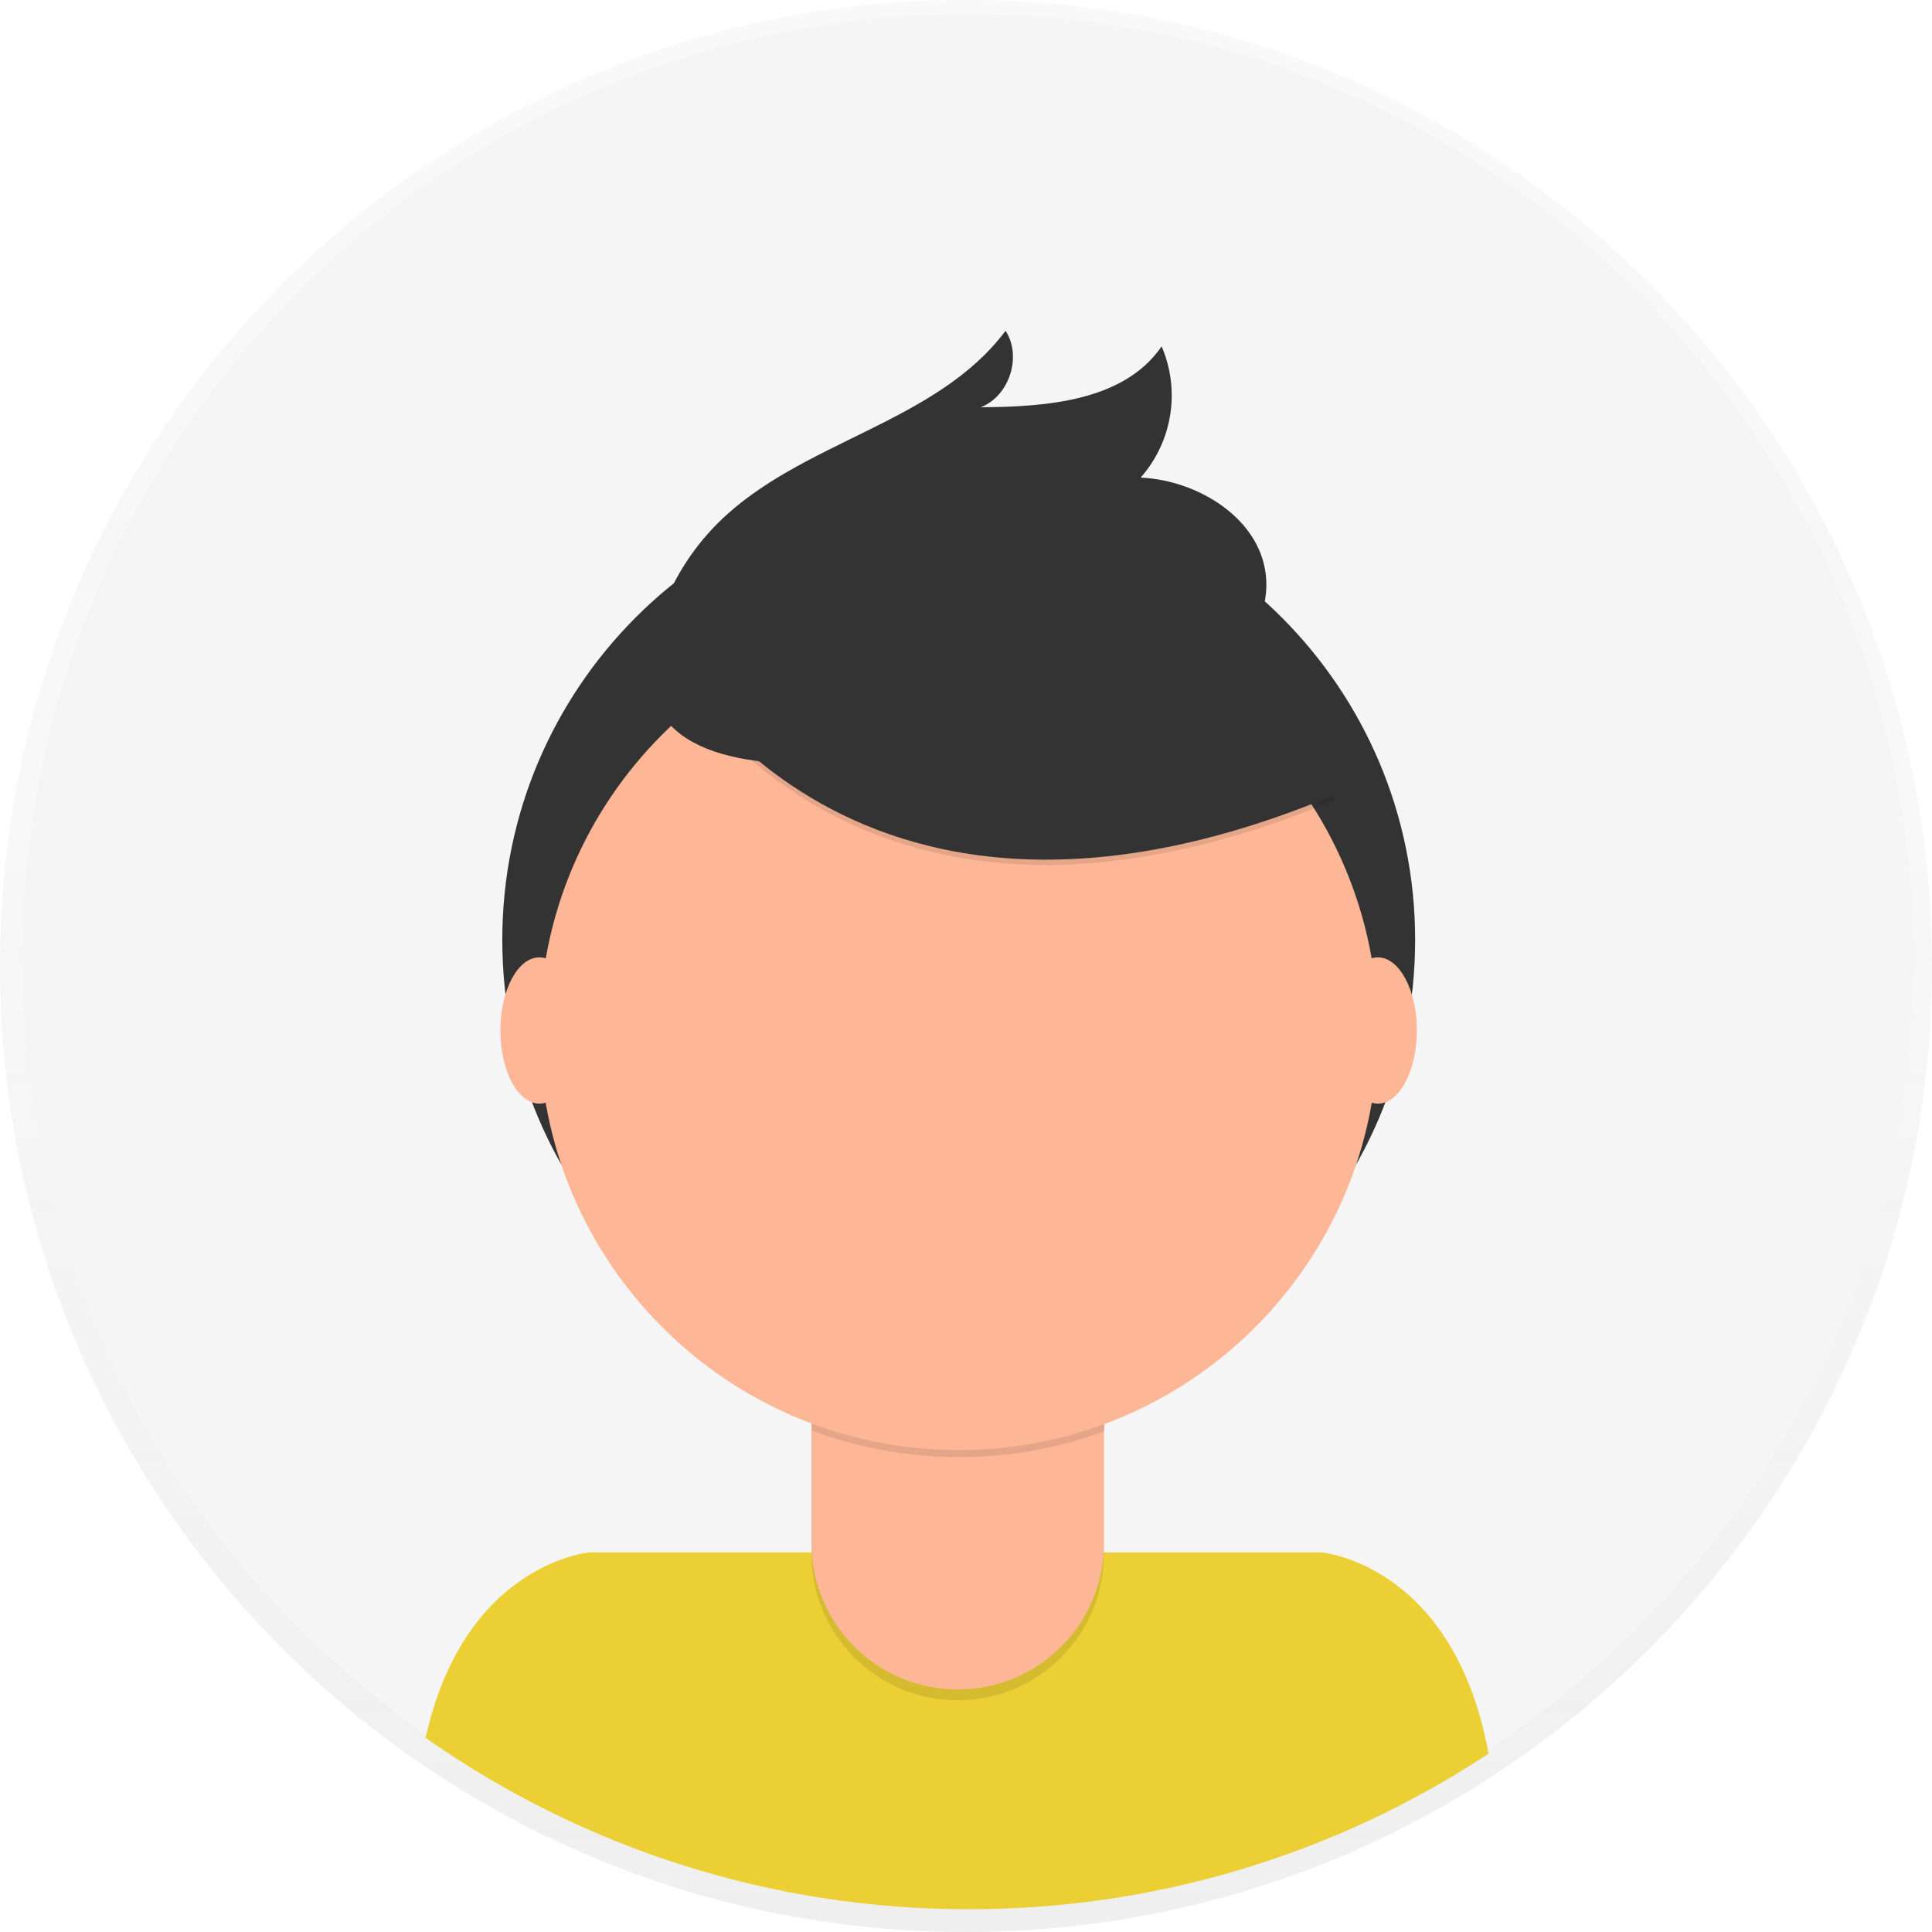
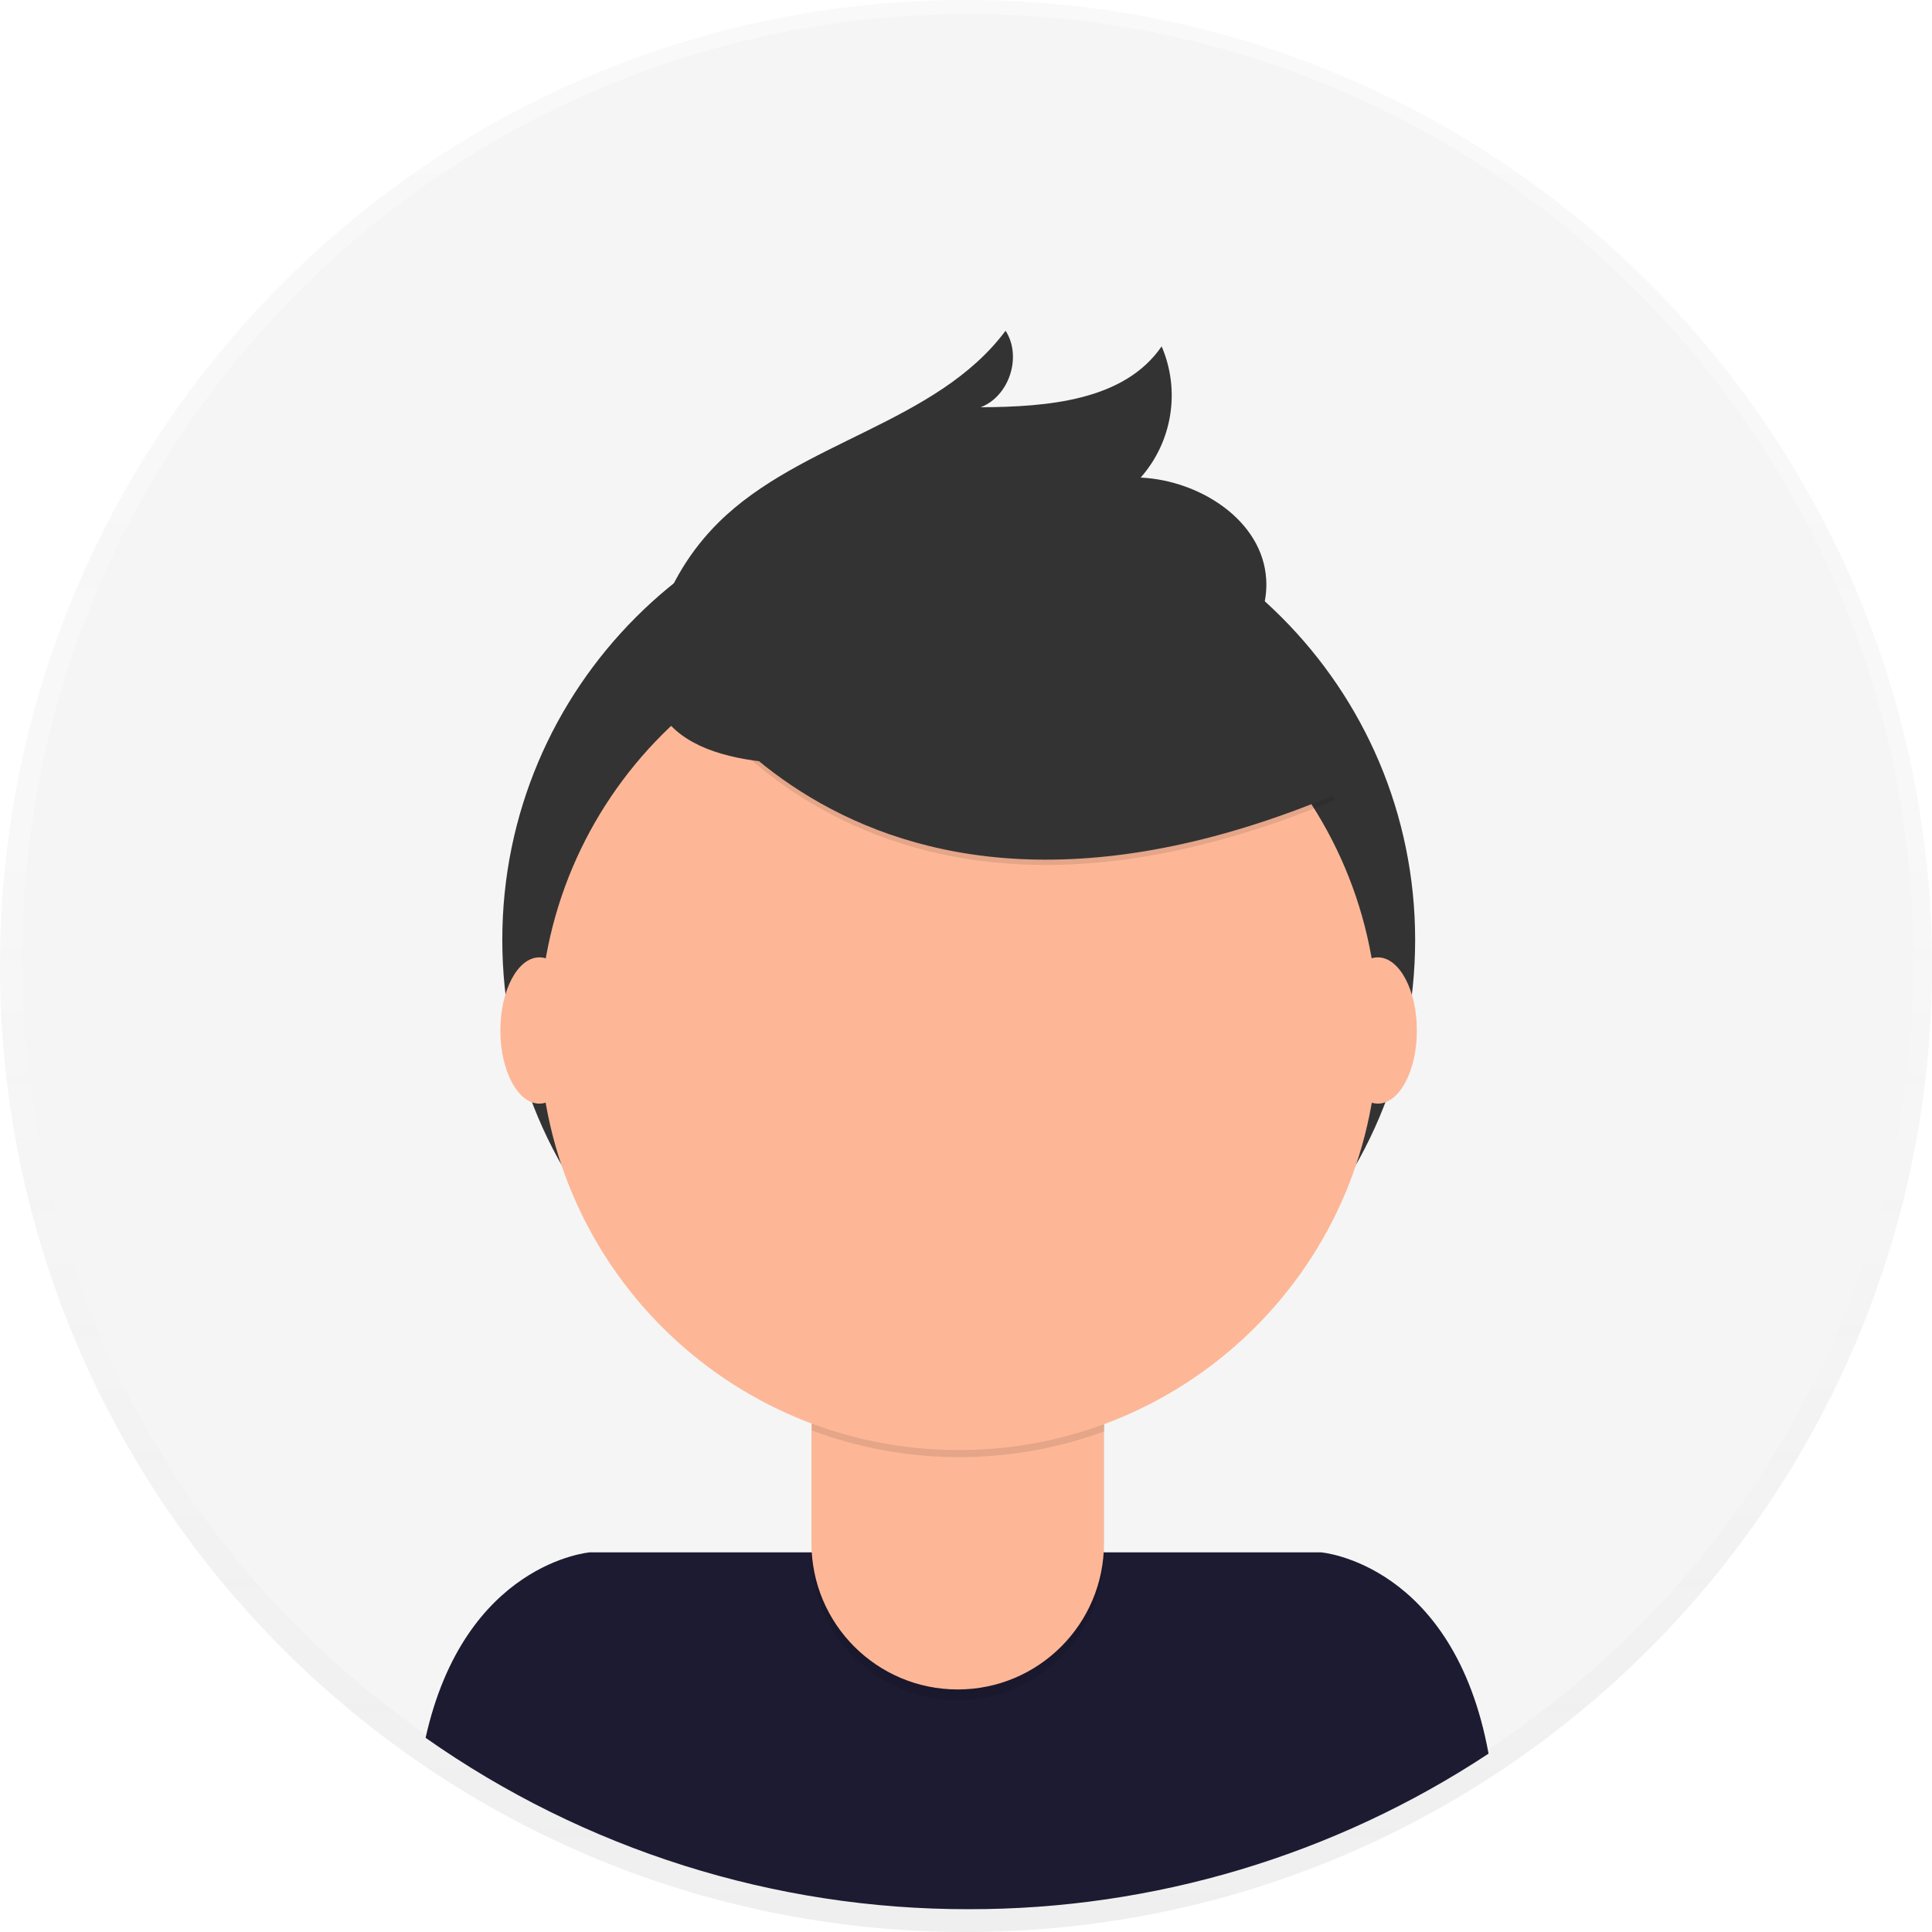
<svg xmlns="http://www.w3.org/2000/svg" id="457bf273-24a3-4fd8-a857-e9b918267d6a" data-name="Layer 1" width="698" height="698" viewBox="0 0 698 698">
  <defs>
    <linearGradient id="b247946c-c62f-4d08-994a-4c3d64e1e98f" x1="349" y1="698" x2="349" gradientUnits="userSpaceOnUse">
      <stop offset="0" stop-color="gray" stop-opacity="0.25" />
      <stop offset="0.54" stop-color="gray" stop-opacity="0.12" />
      <stop offset="1" stop-color="gray" stop-opacity="0.1" />
    </linearGradient>
  </defs>
  <g opacity="0.5">
    <circle cx="349" cy="349" r="349" fill="url(#b247946c-c62f-4d08-994a-4c3d64e1e98f)" />
  </g>
  <circle cx="349.68" cy="346.77" r="341.64" fill="#f5f5f5" />
-   <path d="M601,790.76a340,340,0,0,0,187.79-56.2c-12.59-68.8-60.5-72.72-60.5-72.72H464.09s-45.21,3.71-59.33,67A340.07,340.07,0,0,0,601,790.76Z" transform="translate(-251 -101)" fill="#ebcf34" />
+   <path d="M601,790.76a340,340,0,0,0,187.79-56.2c-12.59-68.8-60.5-72.72-60.5-72.72H464.09s-45.21,3.71-59.33,67A340.07,340.07,0,0,0,601,790.76Z" transform="translate(-251 -101)" fill="#1d1b31" />
  <circle cx="346.37" cy="339.57" r="164.9" fill="#333" />
  <path d="M293.15,476.92H398.81a0,0,0,0,1,0,0v84.53A52.83,52.83,0,0,1,346,614.28h0a52.83,52.83,0,0,1-52.83-52.83V476.92a0,0,0,0,1,0,0Z" opacity="0.1" />
  <path d="M296.5,473h99a3.35,3.35,0,0,1,3.35,3.35v81.18A52.83,52.83,0,0,1,346,610.37h0a52.83,52.83,0,0,1-52.83-52.83V476.35A3.35,3.35,0,0,1,296.5,473Z" fill="#fdb797" />
  <path d="M544.34,617.82a152.07,152.07,0,0,0,105.66.29v-13H544.34Z" transform="translate(-251 -101)" opacity="0.1" />
  <circle cx="346.37" cy="372.44" r="151.45" fill="#fdb797" />
  <path d="M489.49,335.68S553.32,465.24,733.37,390l-41.92-65.73-74.31-26.67Z" transform="translate(-251 -101)" opacity="0.1" />
  <path d="M489.49,333.78s63.83,129.56,243.88,54.3l-41.92-65.73-74.31-26.67Z" transform="translate(-251 -101)" fill="#333" />
  <path d="M488.93,325a87.49,87.49,0,0,1,21.69-35.27c29.79-29.45,78.63-35.66,103.68-69.24,6,9.32,1.36,23.65-9,27.65,24-.16,51.81-2.26,65.38-22a44.89,44.89,0,0,1-7.57,47.4c21.27,1,44,15.4,45.34,36.65.92,14.16-8,27.56-19.59,35.68s-25.71,11.85-39.56,14.9C608.86,369.7,462.54,407.07,488.93,325Z" transform="translate(-251 -101)" fill="#333" />
  <ellipse cx="194.86" cy="372.3" rx="14.09" ry="26.42" fill="#fdb797" />
  <ellipse cx="497.8" cy="372.3" rx="14.09" ry="26.42" fill="#fdb797" />
</svg>
